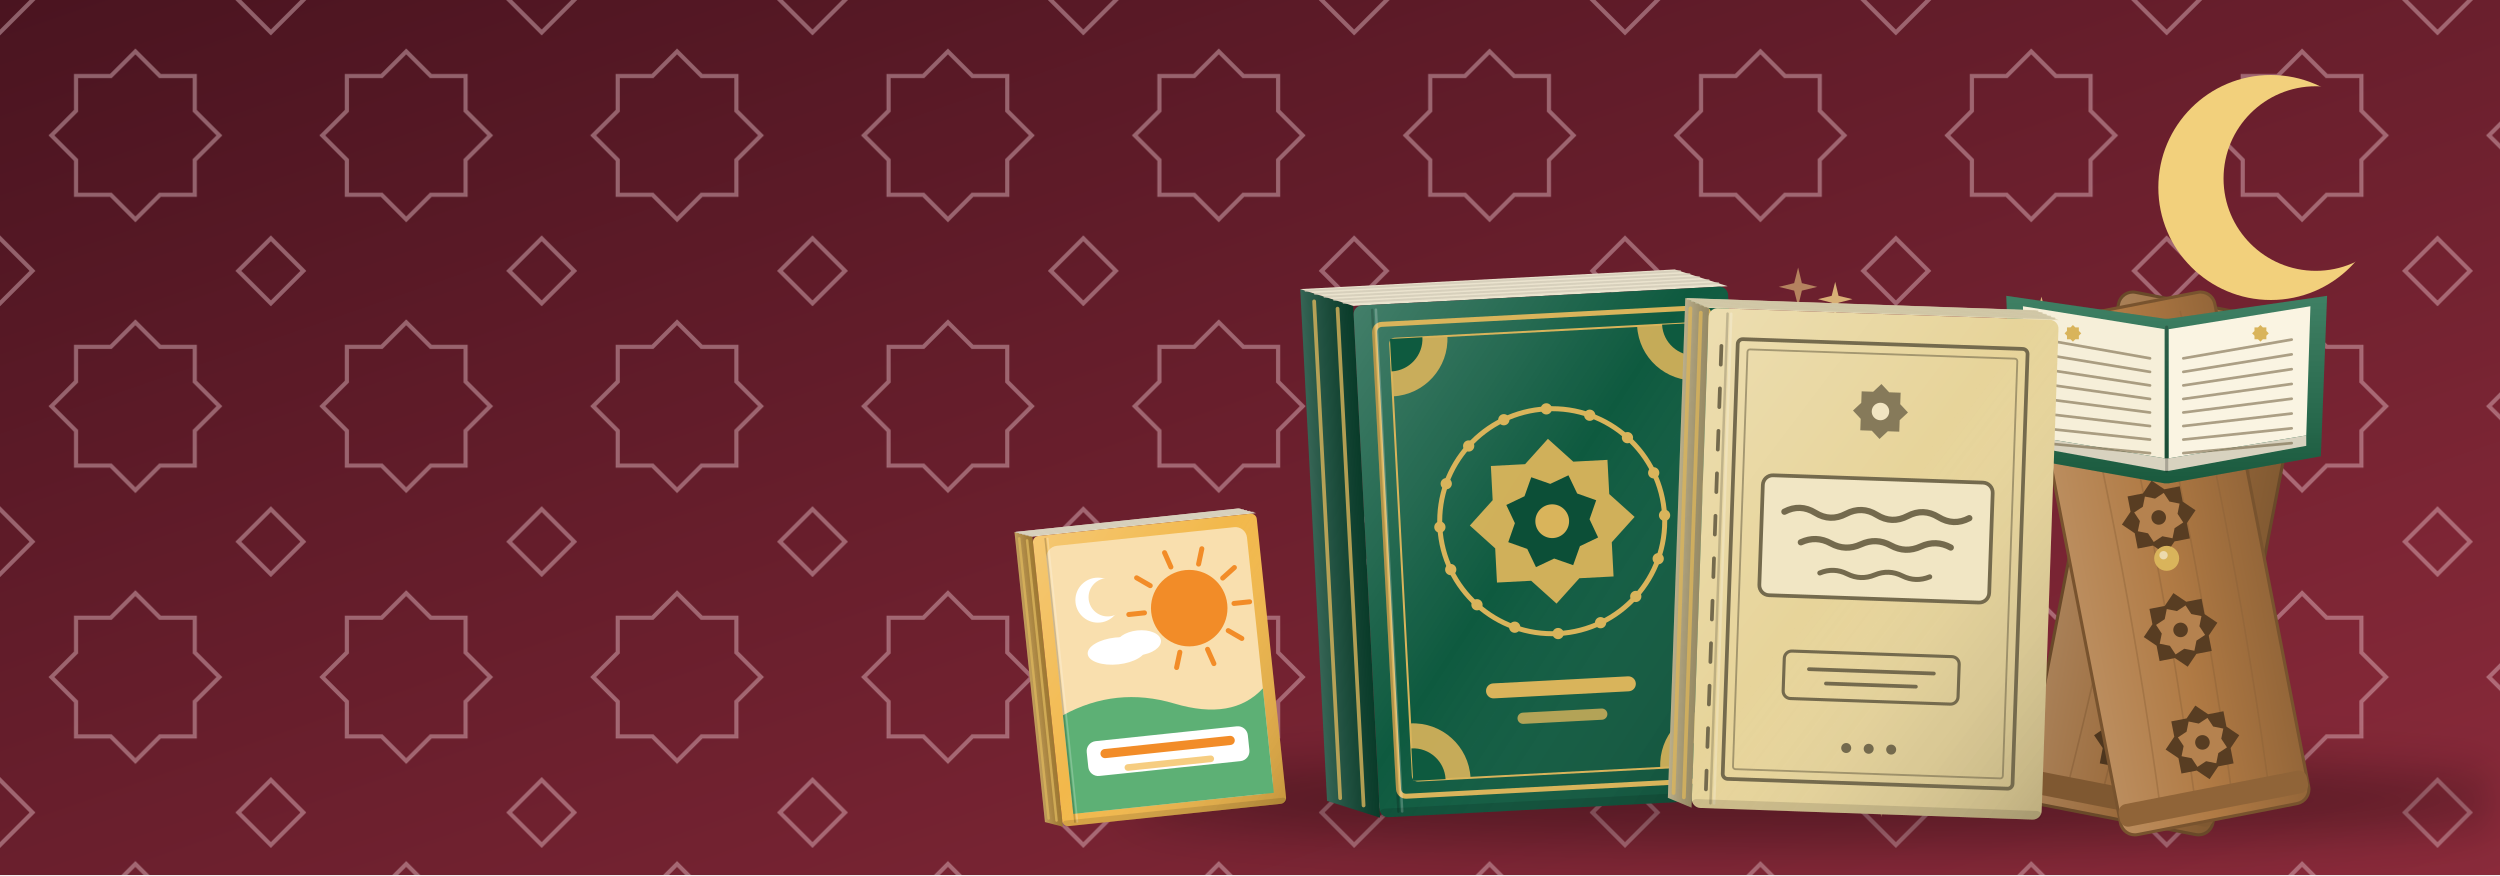
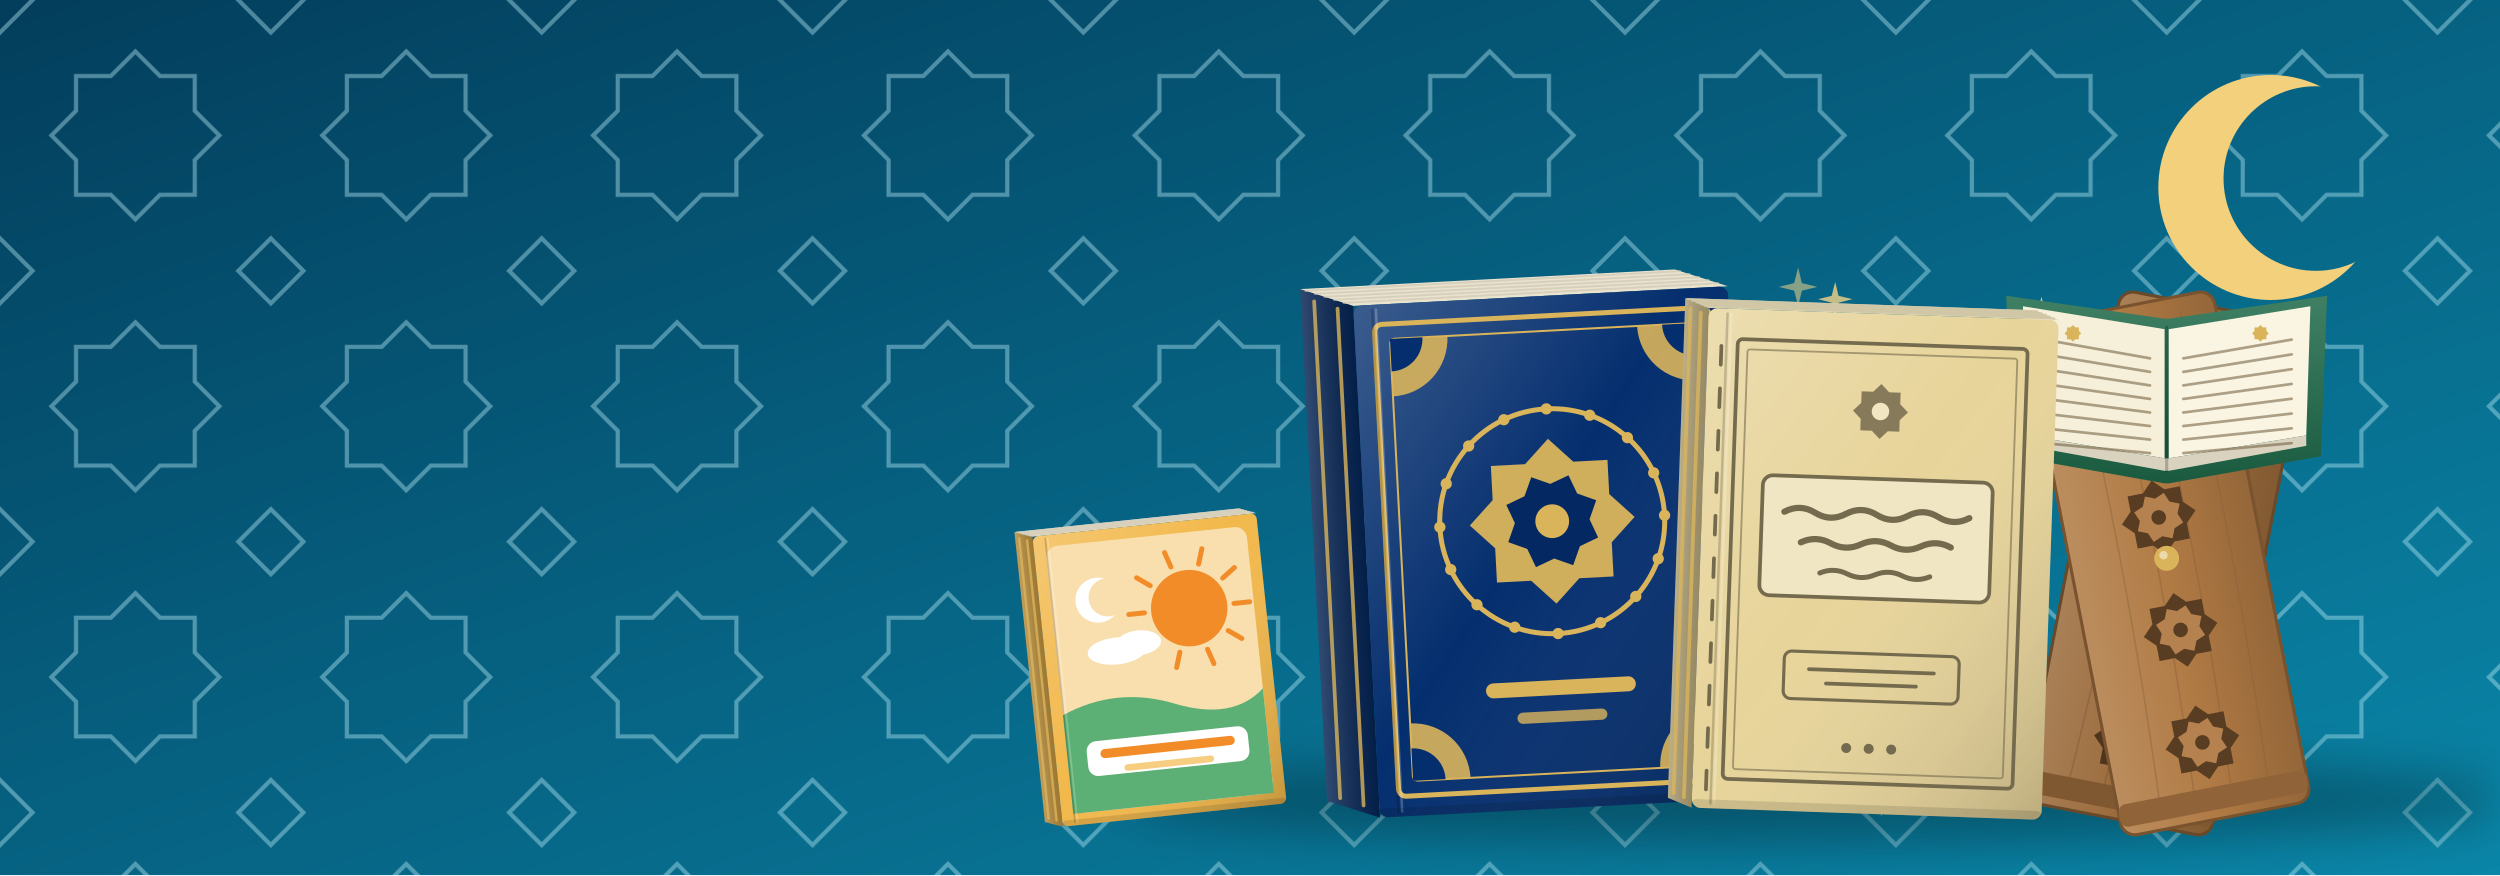
<svg xmlns="http://www.w3.org/2000/svg" viewBox="0 0 1200 420" width="1200" height="420">
  <defs>
    <linearGradient id="lg1" x1="0" y1="0" x2="1" y2="1">
-       <stop offset="0%" stop-color="#4A1420" />
-       <stop offset="100%" stop-color="#8A2A3A" />
+       <stop offset="0%" stop-color="#033E5C" />
+       <stop offset="100%" stop-color="#0A86A8" />
    </linearGradient>
    <pattern id="pt2" width="130" height="130" patternUnits="userSpaceOnUse">
-       <g fill="none" stroke="#F2D0D6" stroke-width="2" opacity="0.4">
+       <g fill="none" stroke="#BFF0FA" stroke-width="2" opacity="0.4">
        <polygon points="65,24.7 76.8,36.5 93.5,36.5 93.5,53.2 105.3,65 93.5,76.8 93.5,93.5 76.8,93.5 65,105.3 53.2,93.5 36.5,93.5 36.5,76.8 24.7,65 36.5,53.2 36.5,36.5 53.2,36.5" />
        <polygon points="0,-15.6 15.6,0 0,15.6 -15.6,0" />
        <polygon points="130,-15.6 145.6,0 130,15.6 114.4,0" />
        <polygon points="0,114.4 15.6,130 0,145.6 -15.6,130" />
        <polygon points="130,114.4 145.6,130 130,145.6 114.4,130" />
      </g>
    </pattern>
    <mask id="mk3" maskUnits="userSpaceOnUse" x="1022.5" y="22.5" width="135" height="135">
      <rect x="1022.5" y="22.5" width="135" height="135" fill="#000" />
      <circle cx="1090" cy="90" r="54" fill="#fff" />
      <circle cx="1111.6" cy="85.7" r="44.3" fill="#000" />
    </mask>
    <filter id="bl4" x="-40%" y="-60%" width="180%" height="220%">
      <feGaussianBlur stdDeviation="12" />
    </filter>
    <linearGradient id="lg5" x1="0" y1="0" x2="1" y2="0">
      <stop offset="0%" stop-color="#a98057" />
      <stop offset="50%" stop-color="#9b6b3c" />
      <stop offset="100%" stop-color="#825a32" />
    </linearGradient>
    <linearGradient id="lg6" x1="0" y1="0" x2="1" y2="0">
      <stop offset="0%" stop-color="#bb8d5e" />
      <stop offset="50%" stop-color="#B07A44" />
      <stop offset="100%" stop-color="#946639" />
    </linearGradient>
    <linearGradient id="lg7" x1="0" y1="0" x2="0" y2="1">
      <stop offset="0%" stop-color="#fff" stop-opacity="0.14" />
      <stop offset="100%" stop-color="#000" stop-opacity="0.16" />
    </linearGradient>
    <linearGradient id="lg8" x1="0" y1="0" x2="1" y2="0">
      <stop offset="0%" stop-color="#fff" stop-opacity="0.18" />
      <stop offset="100%" stop-color="#000" stop-opacity="0.12" />
    </linearGradient>
    <linearGradient id="lg9" x1="0" y1="0" x2="1" y2="1">
      <stop offset="0%" stop-color="#fff" stop-opacity="0.22" />
      <stop offset="45%" stop-color="#fff" stop-opacity="0" />
      <stop offset="100%" stop-color="#000" stop-opacity="0.18" />
    </linearGradient>
    <linearGradient id="lg10" x1="0" y1="0" x2="1" y2="0">
      <stop offset="0%" stop-color="#fff" stop-opacity="0.18" />
      <stop offset="100%" stop-color="#000" stop-opacity="0.12" />
    </linearGradient>
    <linearGradient id="lg11" x1="0" y1="0" x2="1" y2="1">
      <stop offset="0%" stop-color="#fff" stop-opacity="0.22" />
      <stop offset="45%" stop-color="#fff" stop-opacity="0" />
      <stop offset="100%" stop-color="#000" stop-opacity="0.18" />
    </linearGradient>
    <linearGradient id="lg12" x1="0" y1="0" x2="1" y2="0">
      <stop offset="0%" stop-color="#fff" stop-opacity="0.18" />
      <stop offset="100%" stop-color="#000" stop-opacity="0.12" />
    </linearGradient>
    <linearGradient id="lg13" x1="0" y1="0" x2="1" y2="1">
      <stop offset="0%" stop-color="#fff" stop-opacity="0.22" />
      <stop offset="45%" stop-color="#fff" stop-opacity="0" />
      <stop offset="100%" stop-color="#000" stop-opacity="0.18" />
    </linearGradient>
    <mask id="mk14" maskUnits="userSpaceOnUse" x="311.8" y="264.2" width="67.5" height="67.5">
      <rect x="311.8" y="264.2" width="67.5" height="67.5" fill="#000" />
      <circle cx="345.6" cy="297.9" r="27" fill="#fff" />
      <circle cx="357.7" cy="295.7" r="23" fill="#000" />
    </mask>
  </defs>
  <rect x="0" y="0" width="1200" height="420" rx="0" fill="url(#lg1)" />
  <rect x="0" y="0" width="1200" height="420" rx="0" fill="url(#pt2)" />
  <rect x="1022.5" y="22.5" width="135" height="135" fill="#F2D07C" mask="url(#mk3)" />
  <polygon points="683.2,338.3 684.2,342.4 688.3,343.5 684.2,344.5 683.2,348.6 682.2,344.5 678.1,343.5 682.2,342.4" fill="#F2D488" opacity="0.811" />
  <polygon points="1008.8,275.7 1010,280.6 1014.9,281.8 1010,283 1008.8,287.9 1007.6,283 1002.7,281.8 1007.6,280.6" fill="#F2D488" opacity="0.86" />
  <polygon points="641.1,250.7 643,258.4 650.7,260.3 643,262.2 641.1,269.9 639.2,262.2 631.6,260.3 639.2,258.4" fill="#F2D488" opacity="0.694" />
  <polygon points="735.7,370.1 737,375.1 742,376.4 737,377.6 735.7,382.7 734.5,377.6 729.4,376.4 734.5,375.1" fill="#F2D488" opacity="0.765" />
  <polygon points="958,151.2 959.7,157.8 966.3,159.4 959.7,161.1 958,167.7 956.4,161.1 949.7,159.4 956.4,157.8" fill="#F2D488" opacity="0.849" />
  <polygon points="1096.6,182 1098.8,190.8 1107.6,193 1098.8,195.2 1096.6,204 1094.5,195.2 1085.7,193 1094.5,190.8" fill="#F2D488" opacity="0.495" />
  <polygon points="979.9,142.4 980.8,145.9 984.3,146.8 980.8,147.6 979.9,151.1 979,147.6 975.5,146.8 979,145.9" fill="#F2D488" opacity="0.838" />
  <polygon points="686.8,212.1 688.4,218.4 694.8,220 688.4,221.6 686.8,228 685.2,221.6 678.9,220 685.2,218.4" fill="#F2D488" opacity="0.437" />
  <polygon points="1077.2,281.8 1078.3,286.3 1082.8,287.4 1078.3,288.5 1077.2,293 1076.1,288.5 1071.6,287.4 1076.1,286.3" fill="#F2D488" opacity="0.434" />
  <polygon points="863.1,128.4 864.9,135.9 872.3,137.7 864.9,139.5 863.1,147 861.2,139.5 853.8,137.7 861.2,135.9" fill="#F2D488" opacity="0.546" />
  <polygon points="903.1,375.1 904.8,382 911.6,383.7 904.8,385.4 903.1,392.2 901.4,385.4 894.5,383.7 901.4,382" fill="#F2D488" opacity="0.48" />
  <polygon points="880.9,135.3 882.5,142 889.2,143.6 882.5,145.3 880.9,151.9 879.2,145.3 872.6,143.6 879.2,142" fill="#F2D488" opacity="0.8" />
  <ellipse cx="880" cy="384" rx="340" ry="20" fill="#000" opacity=".3" filter="url(#bl4)" />
  <g transform="translate(1040 396) rotate(0) scale(0.5) translate(-400 -724)">
    <g transform="translate(400 468) rotate(11)">
      <rect x="-92" y="-245" width="184" height="500" rx="14" fill="url(#lg5)" />
      <rect x="-92" y="-245" width="184" height="500" rx="14" fill="none" stroke="#694929" stroke-width="3" />
      <path d="M-48 -230 Q-38 0 -52 240" fill="none" stroke="#79532f" stroke-width="1.6" stroke-linecap="round" stroke-linejoin="round" opacity=".4" />
      <path d="M-14 -230 Q-4 0 -18 240" fill="none" stroke="#79532f" stroke-width="1.6" stroke-linecap="round" stroke-linejoin="round" opacity=".4" />
      <path d="M22 -230 Q32 0 18 240" fill="none" stroke="#79532f" stroke-width="1.6" stroke-linecap="round" stroke-linejoin="round" opacity=".4" />
      <path d="M58 -230 Q68 0 54 240" fill="none" stroke="#79532f" stroke-width="1.6" stroke-linecap="round" stroke-linejoin="round" opacity=".4" />
      <polygon points="0,-186 10.5,-175.5 25.5,-175.5 25.5,-160.5 36,-150 25.5,-139.5 25.5,-124.5 10.5,-124.5 0,-114 -10.5,-124.5 -25.5,-124.5 -25.5,-139.5 -36,-150 -25.5,-160.5 -25.5,-175.5 -10.5,-175.5" fill="#4e361e" />
      <polygon points="9.2,-172.2 13,-163 22.2,-159.2 18.4,-150 22.2,-140.8 13,-137 9.2,-127.8 0,-131.6 -9.2,-127.8 -13,-137 -22.2,-140.8 -18.4,-150 -22.2,-159.2 -13,-163 -9.2,-172.2 0,-168.4" fill="#a17448" />
      <circle cx="0" cy="-150" r="7" fill="#4e361e" />
      <polygon points="0,-76 10.5,-65.5 25.5,-65.5 25.5,-50.5 36,-40 25.5,-29.5 25.5,-14.5 10.5,-14.5 0,-4 -10.5,-14.5 -25.5,-14.5 -25.5,-29.5 -36,-40 -25.5,-50.5 -25.5,-65.5 -10.5,-65.5" fill="#4e361e" />
      <polygon points="9.2,-62.2 13,-53 22.2,-49.2 18.4,-40 22.2,-30.8 13,-27 9.2,-17.8 0,-21.6 -9.2,-17.8 -13,-27 -22.2,-30.8 -18.4,-40 -22.2,-49.2 -13,-53 -9.2,-62.2 0,-58.4" fill="#a17448" />
      <circle cx="0" cy="-40" r="7" fill="#4e361e" />
      <polygon points="0,34 10.5,44.5 25.5,44.5 25.5,59.5 36,70 25.5,80.5 25.5,95.5 10.5,95.5 0,106 -10.5,95.5 -25.5,95.5 -25.5,80.5 -36,70 -25.5,59.5 -25.5,44.5 -10.5,44.5" fill="#4e361e" />
      <polygon points="9.2,47.8 13,57 22.2,60.8 18.4,70 22.2,79.2 13,83 9.2,92.2 0,88.4 -9.2,92.2 -13,83 -22.2,79.2 -18.4,70 -22.2,60.8 -13,57 -9.2,47.8 0,51.6" fill="#a17448" />
      <circle cx="0" cy="70" r="7" fill="#4e361e" />
      <polygon points="0,144 10.5,154.5 25.5,154.5 25.5,169.5 36,180 25.5,190.5 25.5,205.5 10.5,205.5 0,216 -10.5,205.5 -25.5,205.5 -25.5,190.5 -36,180 -25.5,169.5 -25.5,154.5 -10.5,154.5" fill="#4e361e" />
      <polygon points="9.2,157.8 13,167 22.2,170.8 18.4,180 22.2,189.2 13,193 9.2,202.2 0,198.4 -9.2,202.2 -13,193 -22.2,189.2 -18.4,180 -22.2,170.8 -13,167 -9.2,157.8 0,161.6" fill="#a17448" />
      <circle cx="0" cy="180" r="7" fill="#4e361e" />
      <rect x="-92" y="224" width="184" height="22" rx="8" fill="#7f5831" />
    </g>
    <g transform="translate(400 468) rotate(-11)">
      <rect x="-92" y="-245" width="184" height="500" rx="14" fill="url(#lg6)" />
      <rect x="-92" y="-245" width="184" height="500" rx="14" fill="none" stroke="#78532e" stroke-width="3" />
      <path d="M-48 -230 Q-38 0 -52 240" fill="none" stroke="#895f35" stroke-width="1.6" stroke-linecap="round" stroke-linejoin="round" opacity=".4" />
      <path d="M-14 -230 Q-4 0 -18 240" fill="none" stroke="#895f35" stroke-width="1.6" stroke-linecap="round" stroke-linejoin="round" opacity=".4" />
      <path d="M22 -230 Q32 0 18 240" fill="none" stroke="#895f35" stroke-width="1.6" stroke-linecap="round" stroke-linejoin="round" opacity=".4" />
      <path d="M58 -230 Q68 0 54 240" fill="none" stroke="#895f35" stroke-width="1.6" stroke-linecap="round" stroke-linejoin="round" opacity=".4" />
      <polygon points="0,-186 10.5,-175.5 25.5,-175.5 25.5,-160.5 36,-150 25.5,-139.5 25.5,-124.5 10.5,-124.5 0,-114 -10.5,-124.5 -25.5,-124.5 -25.5,-139.5 -36,-150 -25.5,-160.5 -25.5,-175.5 -10.5,-175.5" fill="#583d22" />
      <polygon points="9.2,-172.2 13,-163 22.2,-159.2 18.4,-150 22.2,-140.8 13,-137 9.2,-127.8 0,-131.6 -9.2,-127.8 -13,-137 -22.2,-140.8 -18.4,-150 -22.2,-159.2 -13,-163 -9.2,-172.2 0,-168.4" fill="#b5824f" />
      <circle cx="0" cy="-150" r="7" fill="#583d22" />
      <polygon points="0,-76 10.5,-65.5 25.5,-65.5 25.5,-50.5 36,-40 25.5,-29.5 25.5,-14.5 10.5,-14.5 0,-4 -10.5,-14.5 -25.5,-14.5 -25.5,-29.5 -36,-40 -25.5,-50.5 -25.5,-65.5 -10.5,-65.5" fill="#583d22" />
      <polygon points="9.2,-62.2 13,-53 22.2,-49.2 18.4,-40 22.2,-30.8 13,-27 9.2,-17.8 0,-21.6 -9.2,-17.8 -13,-27 -22.2,-30.8 -18.4,-40 -22.2,-49.2 -13,-53 -9.2,-62.2 0,-58.4" fill="#b5824f" />
      <circle cx="0" cy="-40" r="7" fill="#583d22" />
      <polygon points="0,34 10.5,44.5 25.5,44.5 25.5,59.5 36,70 25.5,80.5 25.5,95.5 10.5,95.5 0,106 -10.5,95.5 -25.5,95.5 -25.5,80.5 -36,70 -25.5,59.5 -25.5,44.5 -10.5,44.5" fill="#583d22" />
      <polygon points="9.2,47.8 13,57 22.2,60.8 18.4,70 22.2,79.2 13,83 9.2,92.2 0,88.4 -9.2,92.2 -13,83 -22.2,79.2 -18.4,70 -22.2,60.8 -13,57 -9.2,47.8 0,51.6" fill="#b5824f" />
      <circle cx="0" cy="70" r="7" fill="#583d22" />
      <polygon points="0,144 10.5,154.5 25.5,154.5 25.5,169.5 36,180 25.5,190.5 25.5,205.5 10.5,205.5 0,216 -10.5,205.5 -25.5,205.5 -25.5,190.5 -36,180 -25.5,169.5 -25.5,154.5 -10.5,154.5" fill="#583d22" />
      <polygon points="9.2,157.8 13,167 22.2,170.8 18.4,180 22.2,189.2 13,193 9.2,202.2 0,198.4 -9.2,202.2 -13,193 -22.2,189.2 -18.4,180 -22.2,170.8 -13,167 -9.2,157.8 0,161.6" fill="#b5824f" />
      <circle cx="0" cy="180" r="7" fill="#583d22" />
      <rect x="-92" y="224" width="184" height="22" rx="8" fill="#906438" />
    </g>
    <circle cx="400" cy="468" r="12" fill="#D9B45B" />
    <circle cx="397" cy="465" r="4" fill="#fff" opacity=".5" />
    <polygon points="246,216 398,238 402,238 554,216 548,370 402,396 398,396 252,370" fill="#1F6B4A" />
    <polygon points="246,216 398,238 402,238 554,216 548,370 402,396 398,396 252,370" fill="url(#lg7)" />
    <polygon points="262,226 398,248 398,372 266,350" fill="#F6EFD9" />
    <polygon points="402,248 538,226 534,350 402,372" fill="#FAF4E2" />
    <polygon points="266,350 398,372 402,372 534,350 534,360 402,384 398,384 266,360" fill="#d8d2bf" />
    <line x1="282" y1="258" x2="384" y2="276" stroke="#6B5A38" stroke-width="2.6" stroke-linecap="round" opacity=".55" />
    <line x1="416" y1="276" x2="520" y2="258" stroke="#6B5A38" stroke-width="2.6" stroke-linecap="round" opacity=".55" />
    <line x1="282" y1="272.2" x2="384" y2="289" stroke="#6B5A38" stroke-width="2.6" stroke-linecap="round" opacity=".55" />
    <line x1="416" y1="289" x2="520" y2="272.2" stroke="#6B5A38" stroke-width="2.6" stroke-linecap="round" opacity=".55" />
    <line x1="282" y1="286.4" x2="384" y2="302" stroke="#6B5A38" stroke-width="2.6" stroke-linecap="round" opacity=".55" />
    <line x1="416" y1="302" x2="520" y2="286.4" stroke="#6B5A38" stroke-width="2.6" stroke-linecap="round" opacity=".55" />
    <line x1="282" y1="300.6" x2="384" y2="315" stroke="#6B5A38" stroke-width="2.6" stroke-linecap="round" opacity=".55" />
    <line x1="416" y1="315" x2="520" y2="300.6" stroke="#6B5A38" stroke-width="2.6" stroke-linecap="round" opacity=".55" />
    <line x1="282" y1="314.8" x2="384" y2="328" stroke="#6B5A38" stroke-width="2.6" stroke-linecap="round" opacity=".55" />
    <line x1="416" y1="328" x2="520" y2="314.8" stroke="#6B5A38" stroke-width="2.6" stroke-linecap="round" opacity=".55" />
    <line x1="282" y1="329" x2="384" y2="341" stroke="#6B5A38" stroke-width="2.6" stroke-linecap="round" opacity=".55" />
    <line x1="416" y1="341" x2="520" y2="329" stroke="#6B5A38" stroke-width="2.6" stroke-linecap="round" opacity=".55" />
    <line x1="282" y1="343.2" x2="384" y2="354" stroke="#6B5A38" stroke-width="2.6" stroke-linecap="round" opacity=".55" />
    <line x1="416" y1="354" x2="520" y2="343.2" stroke="#6B5A38" stroke-width="2.6" stroke-linecap="round" opacity=".55" />
    <line x1="282" y1="357.4" x2="384" y2="367" stroke="#6B5A38" stroke-width="2.6" stroke-linecap="round" opacity=".55" />
    <line x1="416" y1="367" x2="520" y2="357.4" stroke="#6B5A38" stroke-width="2.6" stroke-linecap="round" opacity=".55" />
    <line x1="400" y1="246" x2="400" y2="384" stroke="#000" stroke-width="3" stroke-linecap="round" opacity=".22" />
    <polygon points="310,244 312.3,246.3 315.7,246.3 315.7,249.7 318,252 315.7,254.3 315.7,257.7 312.3,257.7 310,260 307.7,257.7 304.3,257.7 304.3,254.3 302,252 304.3,249.7 304.3,246.3 307.7,246.3" fill="#D9B45B" />
    <polygon points="490,244 492.3,246.3 495.7,246.3 495.7,249.7 498,252 495.7,254.3 495.7,257.7 492.3,257.7 490,260 487.7,257.7 484.3,257.7 484.3,254.3 482,252 484.3,249.7 484.3,246.3 487.7,246.3" fill="#D9B45B" />
  </g>
  <g transform="translate(740 392) rotate(-3) scale(0.6) translate(-400 -603.8)">
-     <polygon points="270.8,187.8 229.2,172.2 229.2,582.2 270.8,597.8" fill="#0a432f" />
+     <polygon points="270.8,187.8 229.2,172.2 229.2,582.2 270.8,597.8" fill="#032251" />
    <polygon points="270.8,187.8 229.2,172.2 229.2,582.2 270.8,597.8" fill="url(#lg8)" />
    <line x1="258.2" y1="189.4" x2="258.2" y2="587.4" stroke="#D9B45B" stroke-width="3" stroke-linecap="round" opacity=".8" />
    <line x1="239.8" y1="182.6" x2="239.8" y2="580.6" stroke="#D9B45B" stroke-width="3" stroke-linecap="round" opacity=".8" />
    <polygon points="270.8,187.8 570.8,187.8 529.2,172.2 229.2,172.2" fill="#F4ECD6" />
    <line x1="263.3" y1="185" x2="563.3" y2="185" stroke="#d7d0bc" stroke-width="1.6" stroke-linecap="round" opacity=".7" />
    <line x1="255.8" y1="182.2" x2="555.8" y2="182.2" stroke="#d7d0bc" stroke-width="1.6" stroke-linecap="round" opacity=".7" />
    <line x1="248.3" y1="179.4" x2="548.3" y2="179.4" stroke="#d7d0bc" stroke-width="1.6" stroke-linecap="round" opacity=".7" />
    <line x1="240.8" y1="176.6" x2="540.8" y2="176.6" stroke="#d7d0bc" stroke-width="1.6" stroke-linecap="round" opacity=".7" />
    <line x1="233.4" y1="173.8" x2="533.4" y2="173.8" stroke="#d7d0bc" stroke-width="1.6" stroke-linecap="round" opacity=".7" />
    <polygon points="270.8,187.8 570.8,187.8 529.2,172.2 229.2,172.2" fill="#000" opacity=".04" />
-     <rect x="270.8" y="187.8" width="300" height="410" rx="7" fill="#0E5A3F" />
+     <rect x="270.8" y="187.8" width="300" height="410" rx="7" fill="#042E6E" />
    <rect x="270.8" y="187.8" width="300" height="410" rx="7" fill="url(#lg9)" />
    <rect x="286.8" y="203.8" width="268" height="378" rx="6" fill="none" stroke="#D9B45B" stroke-width="4" />
    <rect x="298.8" y="215.8" width="244" height="354" rx="4" fill="none" stroke="#D9B45B" stroke-width="1.6" />
    <g transform="translate(298.8 215.8) rotate(0)">
      <path d="M0 0 H46 A46 46 0 0 1 0 46Z" fill="#D9B45B" opacity=".9" />
-       <path d="M0 0 H26 A26 26 0 0 1 0 26Z" fill="#0E5A3F" />
+       <path d="M0 0 H26 A26 26 0 0 1 0 26Z" fill="#042E6E" />
    </g>
    <g transform="translate(542.8 215.8) rotate(90)">
      <path d="M0 0 H46 A46 46 0 0 1 0 46Z" fill="#D9B45B" opacity=".9" />
-       <path d="M0 0 H26 A26 26 0 0 1 0 26Z" fill="#0E5A3F" />
+       <path d="M0 0 H26 A26 26 0 0 1 0 26Z" fill="#042E6E" />
    </g>
    <g transform="translate(542.8 569.8) rotate(180)">
      <path d="M0 0 H46 A46 46 0 0 1 0 46Z" fill="#D9B45B" opacity=".9" />
-       <path d="M0 0 H26 A26 26 0 0 1 0 26Z" fill="#0E5A3F" />
+       <path d="M0 0 H26 A26 26 0 0 1 0 26Z" fill="#042E6E" />
    </g>
    <g transform="translate(298.8 569.8) rotate(270)">
      <path d="M0 0 H46 A46 46 0 0 1 0 46Z" fill="#D9B45B" opacity=".9" />
-       <path d="M0 0 H26 A26 26 0 0 1 0 26Z" fill="#0E5A3F" />
+       <path d="M0 0 H26 A26 26 0 0 1 0 26Z" fill="#042E6E" />
    </g>
    <circle cx="420.8" cy="368.2" r="90" fill="none" stroke="#D9B45B" stroke-width="4" />
    <circle cx="510.8" cy="368.2" r="4.5" fill="#D9B45B" />
    <circle cx="503.9" cy="402.6" r="4.5" fill="#D9B45B" />
    <circle cx="484.4" cy="431.8" r="4.5" fill="#D9B45B" />
    <circle cx="455.2" cy="451.3" r="4.5" fill="#D9B45B" />
    <circle cx="420.8" cy="458.2" r="4.5" fill="#D9B45B" />
    <circle cx="386.4" cy="451.3" r="4.5" fill="#D9B45B" />
    <circle cx="357.2" cy="431.8" r="4.5" fill="#D9B45B" />
    <circle cx="337.7" cy="402.6" r="4.5" fill="#D9B45B" />
    <circle cx="330.8" cy="368.2" r="4.5" fill="#D9B45B" />
    <circle cx="337.7" cy="333.8" r="4.5" fill="#D9B45B" />
    <circle cx="357.2" cy="304.6" r="4.5" fill="#D9B45B" />
    <circle cx="386.4" cy="285.1" r="4.5" fill="#D9B45B" />
    <circle cx="420.8" cy="278.2" r="4.5" fill="#D9B45B" />
    <circle cx="455.2" cy="285.1" r="4.5" fill="#D9B45B" />
    <circle cx="484.4" cy="304.6" r="4.5" fill="#D9B45B" />
    <circle cx="503.9" cy="333.8" r="4.5" fill="#D9B45B" />
    <polygon points="420.8,302.2 440.1,321.5 467.5,321.5 467.5,348.9 486.8,368.2 467.5,387.5 467.5,414.9 440.1,414.9 420.8,434.2 401.5,414.9 374.1,414.9 374.1,387.5 354.8,368.2 374.1,348.9 374.1,321.5 401.5,321.5" fill="#D9B45B" opacity=".95" />
-     <polygon points="435.7,332.2 441.9,347.1 456.8,353.3 450.7,368.2 456.8,383.1 441.9,389.3 435.7,404.2 420.8,398.1 405.9,404.2 399.7,389.3 384.8,383.1 390.9,368.2 384.8,353.3 399.7,347.1 405.9,332.2 420.8,338.3" fill="#0c4f37" />
+     <polygon points="435.7,332.2 441.9,347.1 456.8,353.3 450.7,368.2 456.8,383.1 441.9,389.3 435.7,404.2 420.8,398.1 405.9,404.2 399.7,389.3 384.8,383.1 390.9,368.2 384.8,353.3 399.7,347.1 405.9,332.2 420.8,338.3" fill="#042861" />
    <circle cx="420.8" cy="368.2" r="13.5" fill="#D9B45B" />
    <rect x="360.8" y="495.3" width="120" height="12" rx="6" fill="#D9B45B" />
    <rect x="384.8" y="519.9" width="72" height="9" rx="4.5" fill="#D9B45B" opacity=".8" />
    <line x1="285.8" y1="191.8" x2="285.8" y2="593.8" stroke="#000" stroke-width="2" stroke-linecap="round" opacity=".18" />
    <line x1="288.8" y1="191.8" x2="288.8" y2="593.8" stroke="#fff" stroke-width="2" stroke-linecap="round" opacity=".22" />
    <rect x="270.8" y="590.8" width="300" height="7" rx="4" fill="#000" opacity=".12" />
  </g>
  <g transform="translate(890 394) rotate(2) scale(0.6) translate(-400 -594.6)">
    <polygon points="269.6,188.6 250.4,181.4 250.4,581.4 269.6,588.6" fill="#ab9d72" />
    <polygon points="269.6,188.6 250.4,181.4 250.4,581.4 269.6,588.6" fill="url(#lg10)" />
    <line x1="263.2" y1="192.6" x2="263.2" y2="580.6" stroke="#D9B45B" stroke-width="3" stroke-linecap="round" opacity=".8" />
    <line x1="254.8" y1="189.4" x2="254.8" y2="577.4" stroke="#D9B45B" stroke-width="3" stroke-linecap="round" opacity=".8" />
    <polygon points="269.6,188.6 549.6,188.6 530.4,181.4 250.4,181.4" fill="#EFE3BE" />
    <line x1="266.1" y1="187.3" x2="546.1" y2="187.3" stroke="#d2c8a7" stroke-width="1.6" stroke-linecap="round" opacity=".7" />
    <line x1="262.7" y1="186" x2="542.7" y2="186" stroke="#d2c8a7" stroke-width="1.6" stroke-linecap="round" opacity=".7" />
    <line x1="259.2" y1="184.7" x2="539.2" y2="184.7" stroke="#d2c8a7" stroke-width="1.6" stroke-linecap="round" opacity=".7" />
    <line x1="255.8" y1="183.4" x2="535.8" y2="183.4" stroke="#d2c8a7" stroke-width="1.6" stroke-linecap="round" opacity=".7" />
    <line x1="252.3" y1="182.1" x2="532.3" y2="182.1" stroke="#d2c8a7" stroke-width="1.6" stroke-linecap="round" opacity=".7" />
    <polygon points="269.6,188.6 549.6,188.6 530.4,181.4 250.4,181.4" fill="#000" opacity=".04" />
    <rect x="269.6" y="188.6" width="280" height="400" rx="7" fill="#E7D49A" />
    <rect x="269.6" y="188.6" width="280" height="400" rx="7" fill="url(#lg11)" />
    <line x1="280.6" y1="218.6" x2="280.6" y2="233.6" stroke="#746a4d" stroke-width="3" stroke-linecap="round" />
    <line x1="280.6" y1="252.6" x2="280.6" y2="267.6" stroke="#746a4d" stroke-width="3" stroke-linecap="round" />
    <line x1="280.6" y1="286.6" x2="280.6" y2="301.6" stroke="#746a4d" stroke-width="3" stroke-linecap="round" />
    <line x1="280.6" y1="320.6" x2="280.6" y2="335.6" stroke="#746a4d" stroke-width="3" stroke-linecap="round" />
    <line x1="280.6" y1="354.6" x2="280.6" y2="369.6" stroke="#746a4d" stroke-width="3" stroke-linecap="round" />
    <line x1="280.6" y1="388.6" x2="280.6" y2="403.6" stroke="#746a4d" stroke-width="3" stroke-linecap="round" />
    <line x1="280.6" y1="422.6" x2="280.6" y2="437.6" stroke="#746a4d" stroke-width="3" stroke-linecap="round" />
    <line x1="280.6" y1="456.6" x2="280.6" y2="471.6" stroke="#746a4d" stroke-width="3" stroke-linecap="round" />
    <line x1="280.6" y1="490.6" x2="280.6" y2="505.6" stroke="#746a4d" stroke-width="3" stroke-linecap="round" />
    <line x1="280.6" y1="524.6" x2="280.6" y2="539.6" stroke="#746a4d" stroke-width="3" stroke-linecap="round" />
    <line x1="280.6" y1="558.6" x2="280.6" y2="573.6" stroke="#746a4d" stroke-width="3" stroke-linecap="round" />
    <rect x="293.6" y="212.6" width="232" height="352" rx="4" fill="none" stroke="#746a4d" stroke-width="3" />
    <rect x="301.6" y="220.6" width="216" height="336" rx="2" fill="none" stroke="#746a4d" stroke-width="1.5" opacity=".6" />
    <polygon points="409.6,244.6 416,251 425.2,251 425.2,260.2 431.6,266.6 425.2,273 425.2,282.2 416,282.2 409.6,288.6 403.2,282.2 394,282.2 394,273 387.6,266.6 394,260.2 394,251 403.2,251" fill="#746a4d" opacity=".85" />
    <circle cx="409.6" cy="266.6" r="7" fill="#f1e5c2" />
    <rect x="317.6" y="320.6" width="184" height="96" rx="8" fill="#f1e6c4" stroke="#746a4d" stroke-width="3" />
    <path d="M335.6 349.4 Q347.9 342.4 360.3 349.4 Q372.6 356.4 384.9 349.4 Q397.3 342.4 409.6 349.4 Q421.9 356.4 434.3 349.4 Q446.6 342.4 458.9 349.4 Q471.3 356.4 483.6 349.4" fill="none" stroke="#746a4d" stroke-width="5" stroke-linecap="round" stroke-linejoin="round" />
    <path d="M349.6 373.4 Q361.6 367.4 373.6 373.4 Q385.6 379.4 397.6 373.4 Q409.6 367.4 421.6 373.4 Q433.6 379.4 445.6 373.4 Q457.6 367.4 469.6 373.4" fill="none" stroke="#746a4d" stroke-width="5" stroke-linecap="round" stroke-linejoin="round" />
    <path d="M365.6 397.4 Q376.6 392.4 387.6 397.4 Q398.6 402.4 409.6 397.4 Q420.6 392.4 431.6 397.4 Q442.6 402.4 453.6 397.4" fill="none" stroke="#746a4d" stroke-width="4" stroke-linecap="round" stroke-linejoin="round" />
    <rect x="339.6" y="460.6" width="140" height="38" rx="6" fill="none" stroke="#746a4d" stroke-width="2.5" />
    <line x1="359.6" y1="474.6" x2="459.6" y2="474.6" stroke="#746a4d" stroke-width="3" stroke-linecap="round" />
    <line x1="373.6" y1="485.6" x2="445.6" y2="485.6" stroke="#746a4d" stroke-width="3" stroke-linecap="round" />
    <circle cx="391.6" cy="536.6" r="4" fill="#746a4d" />
    <circle cx="409.6" cy="536.6" r="4" fill="#746a4d" />
    <circle cx="427.6" cy="536.6" r="4" fill="#746a4d" />
    <line x1="284.6" y1="192.6" x2="284.6" y2="584.6" stroke="#000" stroke-width="2" stroke-linecap="round" opacity=".18" />
    <line x1="287.6" y1="192.6" x2="287.6" y2="584.6" stroke="#fff" stroke-width="2" stroke-linecap="round" opacity=".22" />
    <rect x="269.6" y="581.6" width="280" height="7" rx="4" fill="#000" opacity=".12" />
  </g>
  <g transform="translate(560 394) rotate(-6) scale(0.4) translate(-400 -569.9)">
    <polygon points="275.4,213.9 254.6,206.1 254.6,556.1 275.4,563.9" fill="#b38838" />
    <polygon points="275.4,213.9 254.6,206.1 254.6,556.1 275.4,563.9" fill="url(#lg12)" />
    <line x1="268.6" y1="217.7" x2="268.6" y2="555.7" stroke="#D9B45B" stroke-width="3" stroke-linecap="round" opacity=".8" />
    <line x1="259.4" y1="214.3" x2="259.4" y2="552.3" stroke="#D9B45B" stroke-width="3" stroke-linecap="round" opacity=".8" />
    <polygon points="275.4,213.9 545.4,213.9 524.6,206.1 254.6,206.1" fill="#F4ECD6" />
    <line x1="271.7" y1="212.5" x2="541.7" y2="212.5" stroke="#d7d0bc" stroke-width="1.6" stroke-linecap="round" opacity=".7" />
    <line x1="267.9" y1="211.1" x2="537.9" y2="211.1" stroke="#d7d0bc" stroke-width="1.6" stroke-linecap="round" opacity=".7" />
    <line x1="264.2" y1="209.7" x2="534.2" y2="209.7" stroke="#d7d0bc" stroke-width="1.6" stroke-linecap="round" opacity=".7" />
    <line x1="260.4" y1="208.3" x2="530.4" y2="208.3" stroke="#d7d0bc" stroke-width="1.6" stroke-linecap="round" opacity=".7" />
    <line x1="256.7" y1="206.9" x2="526.7" y2="206.9" stroke="#d7d0bc" stroke-width="1.6" stroke-linecap="round" opacity=".7" />
    <polygon points="275.4,213.9 545.4,213.9 524.6,206.1 254.6,206.1" fill="#000" opacity=".04" />
    <rect x="275.4" y="213.9" width="270" height="350" rx="7" fill="#F2B84B" />
    <rect x="275.4" y="213.9" width="270" height="350" rx="7" fill="url(#lg13)" />
    <rect x="289.4" y="227.9" width="242" height="322" rx="14" fill="#f9dfae" />
    <circle cx="453.6" cy="318.9" r="45.9" fill="#F28C28" />
    <line x1="507.6" y1="318.9" x2="526.5" y2="318.9" stroke="#F28C28" stroke-width="6" stroke-linecap="round" />
    <line x1="497.3" y1="350.6" x2="512.6" y2="361.7" stroke="#F28C28" stroke-width="6" stroke-linecap="round" />
    <line x1="470.3" y1="370.3" x2="476.1" y2="388.2" stroke="#F28C28" stroke-width="6" stroke-linecap="round" />
    <line x1="436.9" y1="370.3" x2="431.1" y2="388.2" stroke="#F28C28" stroke-width="6" stroke-linecap="round" />
    <line x1="409.9" y1="350.6" x2="394.6" y2="361.7" stroke="#F28C28" stroke-width="6" stroke-linecap="round" />
    <line x1="399.6" y1="318.9" x2="380.7" y2="318.9" stroke="#F28C28" stroke-width="6" stroke-linecap="round" />
    <line x1="409.9" y1="287.2" x2="394.6" y2="276.1" stroke="#F28C28" stroke-width="6" stroke-linecap="round" />
    <line x1="436.9" y1="267.5" x2="431.1" y2="249.6" stroke="#F28C28" stroke-width="6" stroke-linecap="round" />
    <line x1="470.3" y1="267.5" x2="476.1" y2="249.6" stroke="#F28C28" stroke-width="6" stroke-linecap="round" />
    <line x1="497.3" y1="287.2" x2="512.6" y2="276.1" stroke="#F28C28" stroke-width="6" stroke-linecap="round" />
    <rect x="311.8" y="264.2" width="67.5" height="67.5" fill="#fff" mask="url(#mk14)" />
    <ellipse cx="361.8" cy="360.9" rx="35.1" ry="16.2" fill="#fff" />
    <ellipse cx="388.8" cy="353.9" rx="27" ry="14.9" fill="#fff" />
    <path d="M289.4 430.9 Q356.4 402.9 423.9 430.9 T531.4 423.9 V549.9 H289.4Z" fill="#5DB075" />
    <rect x="313.2" y="465.9" width="194.4" height="42" rx="12" fill="#fff" />
    <rect x="329.4" y="476.4" width="162" height="11" rx="5.5" fill="#F28C28" />
    <rect x="356.4" y="497.4" width="108" height="8" rx="4" fill="#F2B84B" opacity=".7" />
    <line x1="290.4" y1="217.9" x2="290.4" y2="559.9" stroke="#000" stroke-width="2" stroke-linecap="round" opacity=".18" />
    <line x1="293.4" y1="217.9" x2="293.4" y2="559.9" stroke="#fff" stroke-width="2" stroke-linecap="round" opacity=".22" />
    <rect x="275.4" y="556.9" width="270" height="7" rx="4" fill="#000" opacity=".12" />
  </g>
</svg>
